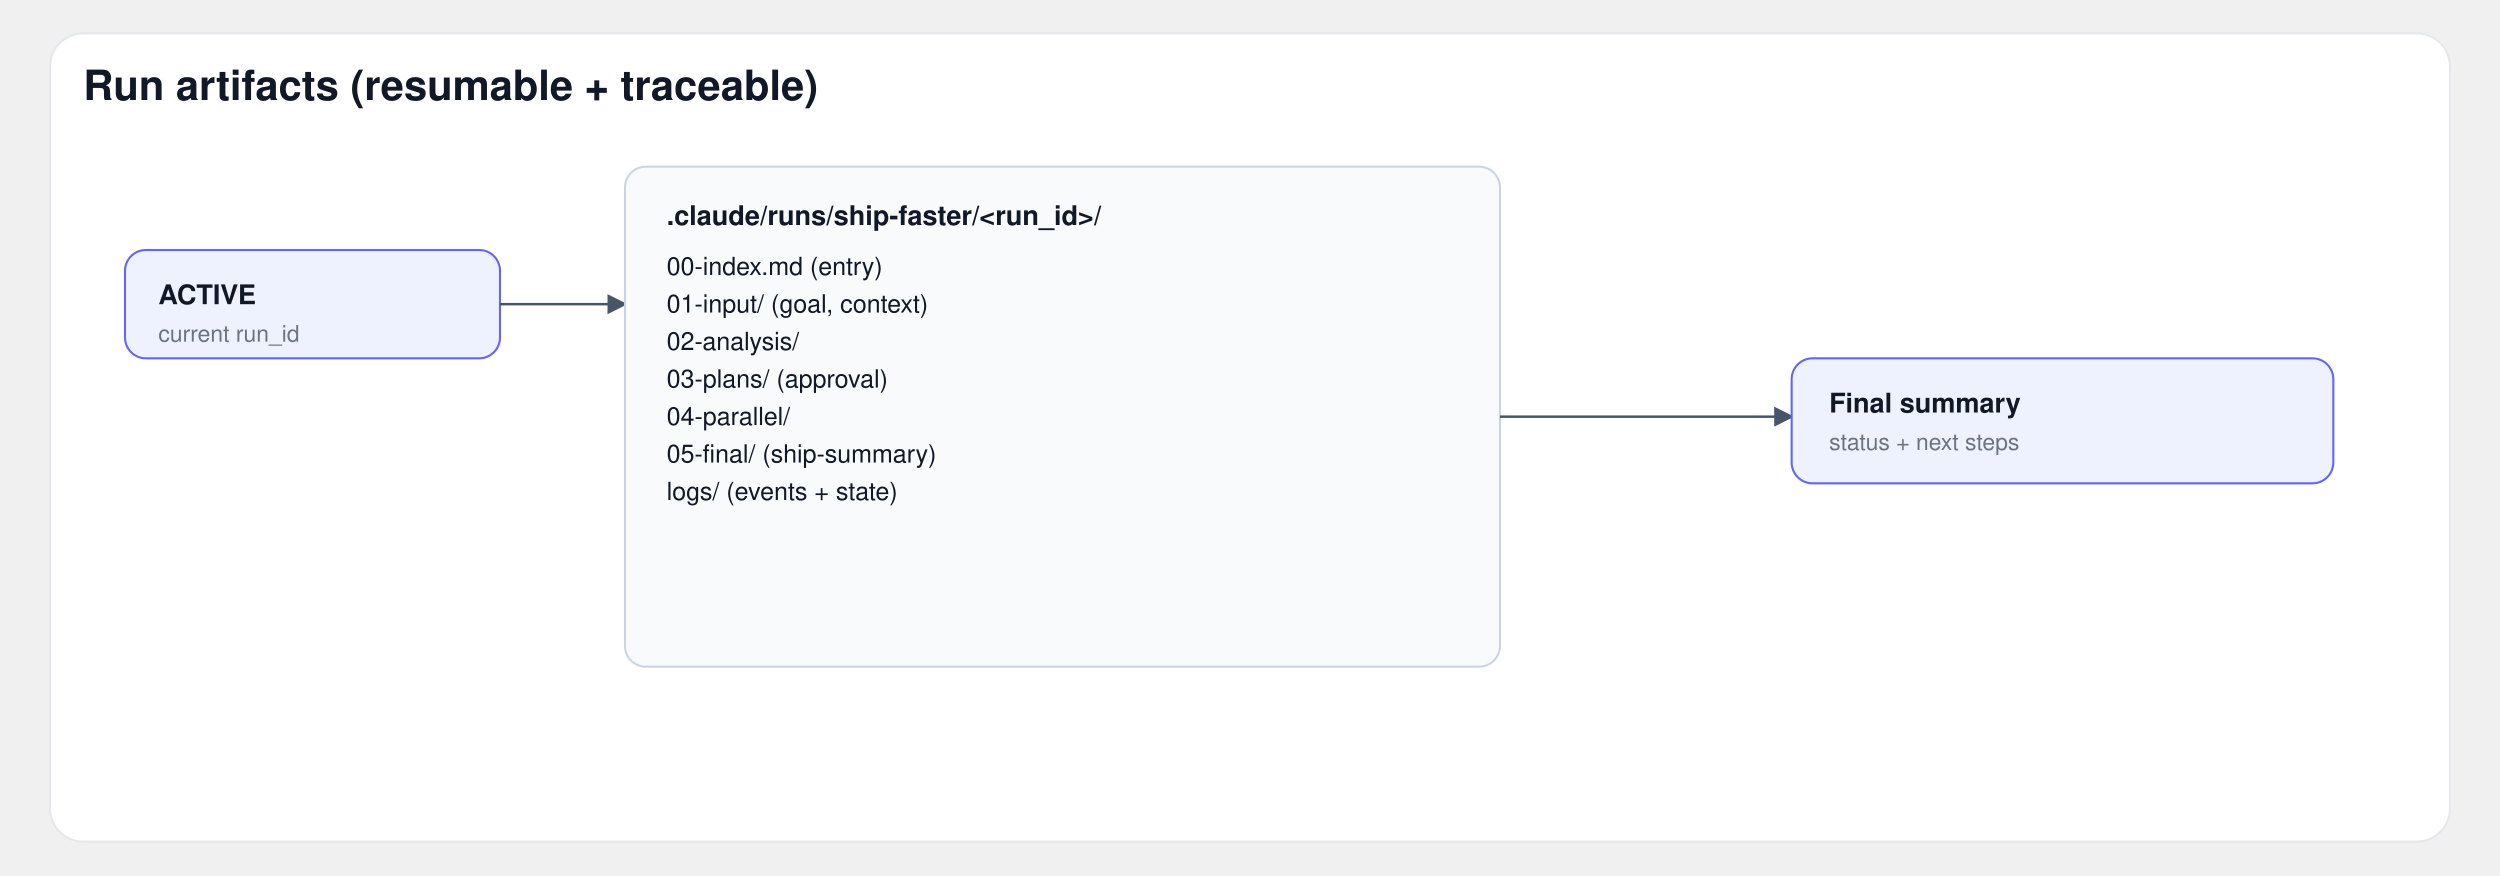
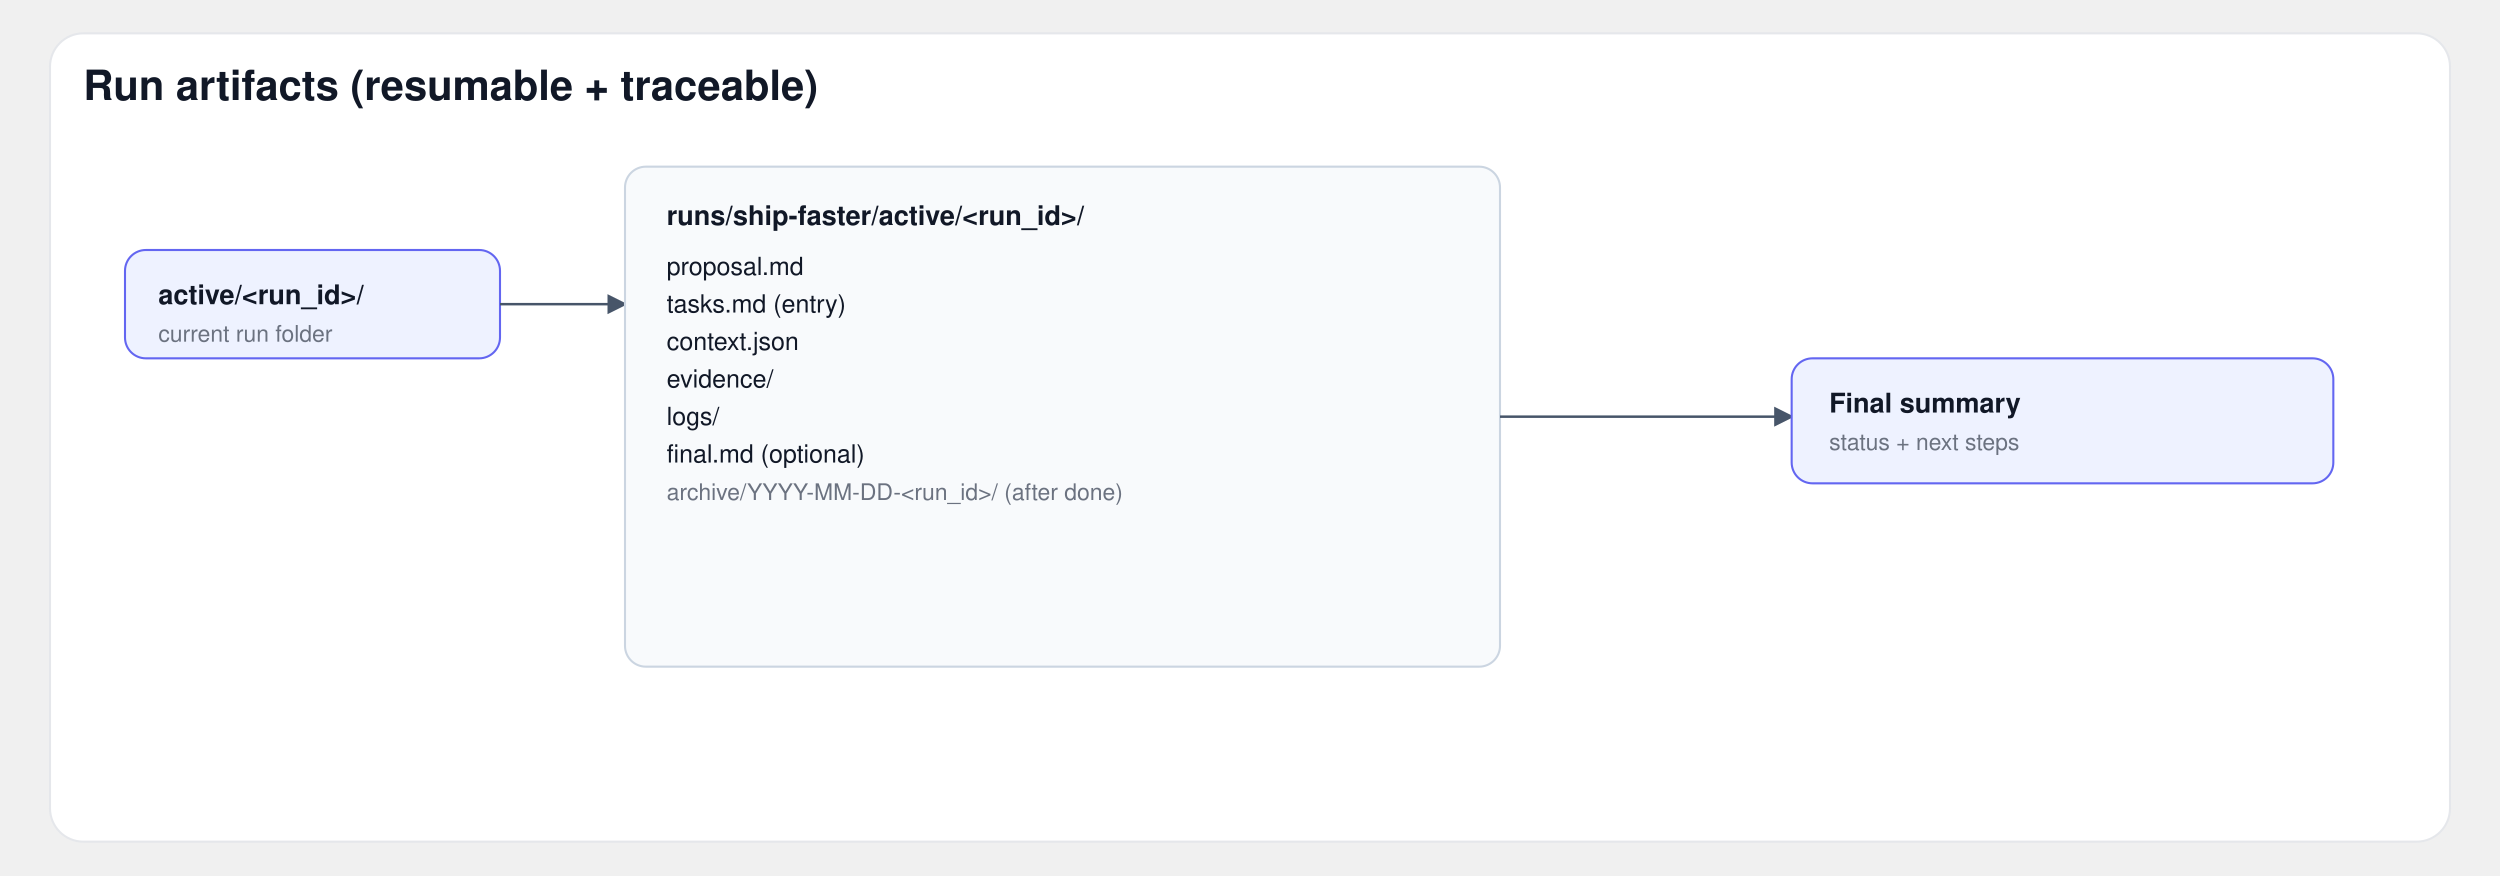
<svg xmlns="http://www.w3.org/2000/svg" width="1200" height="420" viewBox="0 0 1200 420" role="img" aria-label="Run artifacts">
  <style>
    .title { font: 700 20px Helvetica, Arial, sans-serif; fill: #111827; }
    .label { font: 600 13px Helvetica, Arial, sans-serif; fill: #111827; }
    .text { font: 12px Helvetica, Arial, sans-serif; fill: #111827; }
    .muted { font: 11px Helvetica, Arial, sans-serif; fill: #6B7280; }
    .box { fill: #F8FAFC; stroke: #CBD5E1; stroke-width: 1; rx: 10; }
    .entry { fill: #EEF2FF; stroke: #6366F1; }
    .arrow { stroke: #475569; stroke-width: 1.2; fill: none; marker-end: url(#arrow); }
  </style>
  <defs>
    <marker id="arrow" markerWidth="8" markerHeight="8" refX="7" refY="4" orient="auto" markerUnits="strokeWidth">
      <path d="M0,0 L8,4 L0,8 Z" fill="#475569" />
    </marker>
  </defs>
  <rect x="24" y="16" width="1152" height="388" rx="16" fill="#FFFFFF" stroke="#E5E7EB" />
  <text x="40" y="48" class="title">Run artifacts (resumable + traceable)</text>
  <rect x="60" y="120" width="180" height="52" class="box entry" />
-   <text x="76" y="146" class="label">ACTIVE</text>
-   <text x="76" y="164" class="muted">current run_id</text>
+   <text x="76" y="146" class="label">active/&lt;run_id&gt;/</text>
+   <text x="76" y="164" class="muted">current run folder</text>
  <path class="arrow" d="M240 146 L300 146" />
  <rect x="300" y="80" width="420" height="240" class="box" />
-   <text x="320" y="108" class="label">.claude/runs/ship-faster/&lt;run_id&gt;/</text>
-   <text x="320" y="132" class="text">00-index.md (entry)</text>
-   <text x="320" y="150" class="text">01-input/ (goal, context)</text>
-   <text x="320" y="168" class="text">02-analysis/</text>
-   <text x="320" y="186" class="text">03-plans/ (approval)</text>
-   <text x="320" y="204" class="text">04-parallel/</text>
-   <text x="320" y="222" class="text">05-final/ (ship-summary)</text>
-   <text x="320" y="240" class="text">logs/ (events + state)</text>
+   <text x="320" y="108" class="label">runs/ship-faster/active/&lt;run_id&gt;/</text>
+   <text x="320" y="132" class="text">proposal.md</text>
+   <text x="320" y="150" class="text">tasks.md (entry)</text>
+   <text x="320" y="168" class="text">context.json</text>
+   <text x="320" y="186" class="text">evidence/</text>
+   <text x="320" y="204" class="text">logs/</text>
+   <text x="320" y="222" class="text">final.md (optional)</text>
+   <text x="320" y="240" class="muted">archive/YYYY-MM-DD-&lt;run_id&gt;/ (after done)</text>
  <path class="arrow" d="M720 200 L860 200" />
  <rect x="860" y="172" width="260" height="60" class="box entry" />
  <text x="878" y="198" class="label">Final summary</text>
  <text x="878" y="216" class="muted">status + next steps</text>
</svg>
